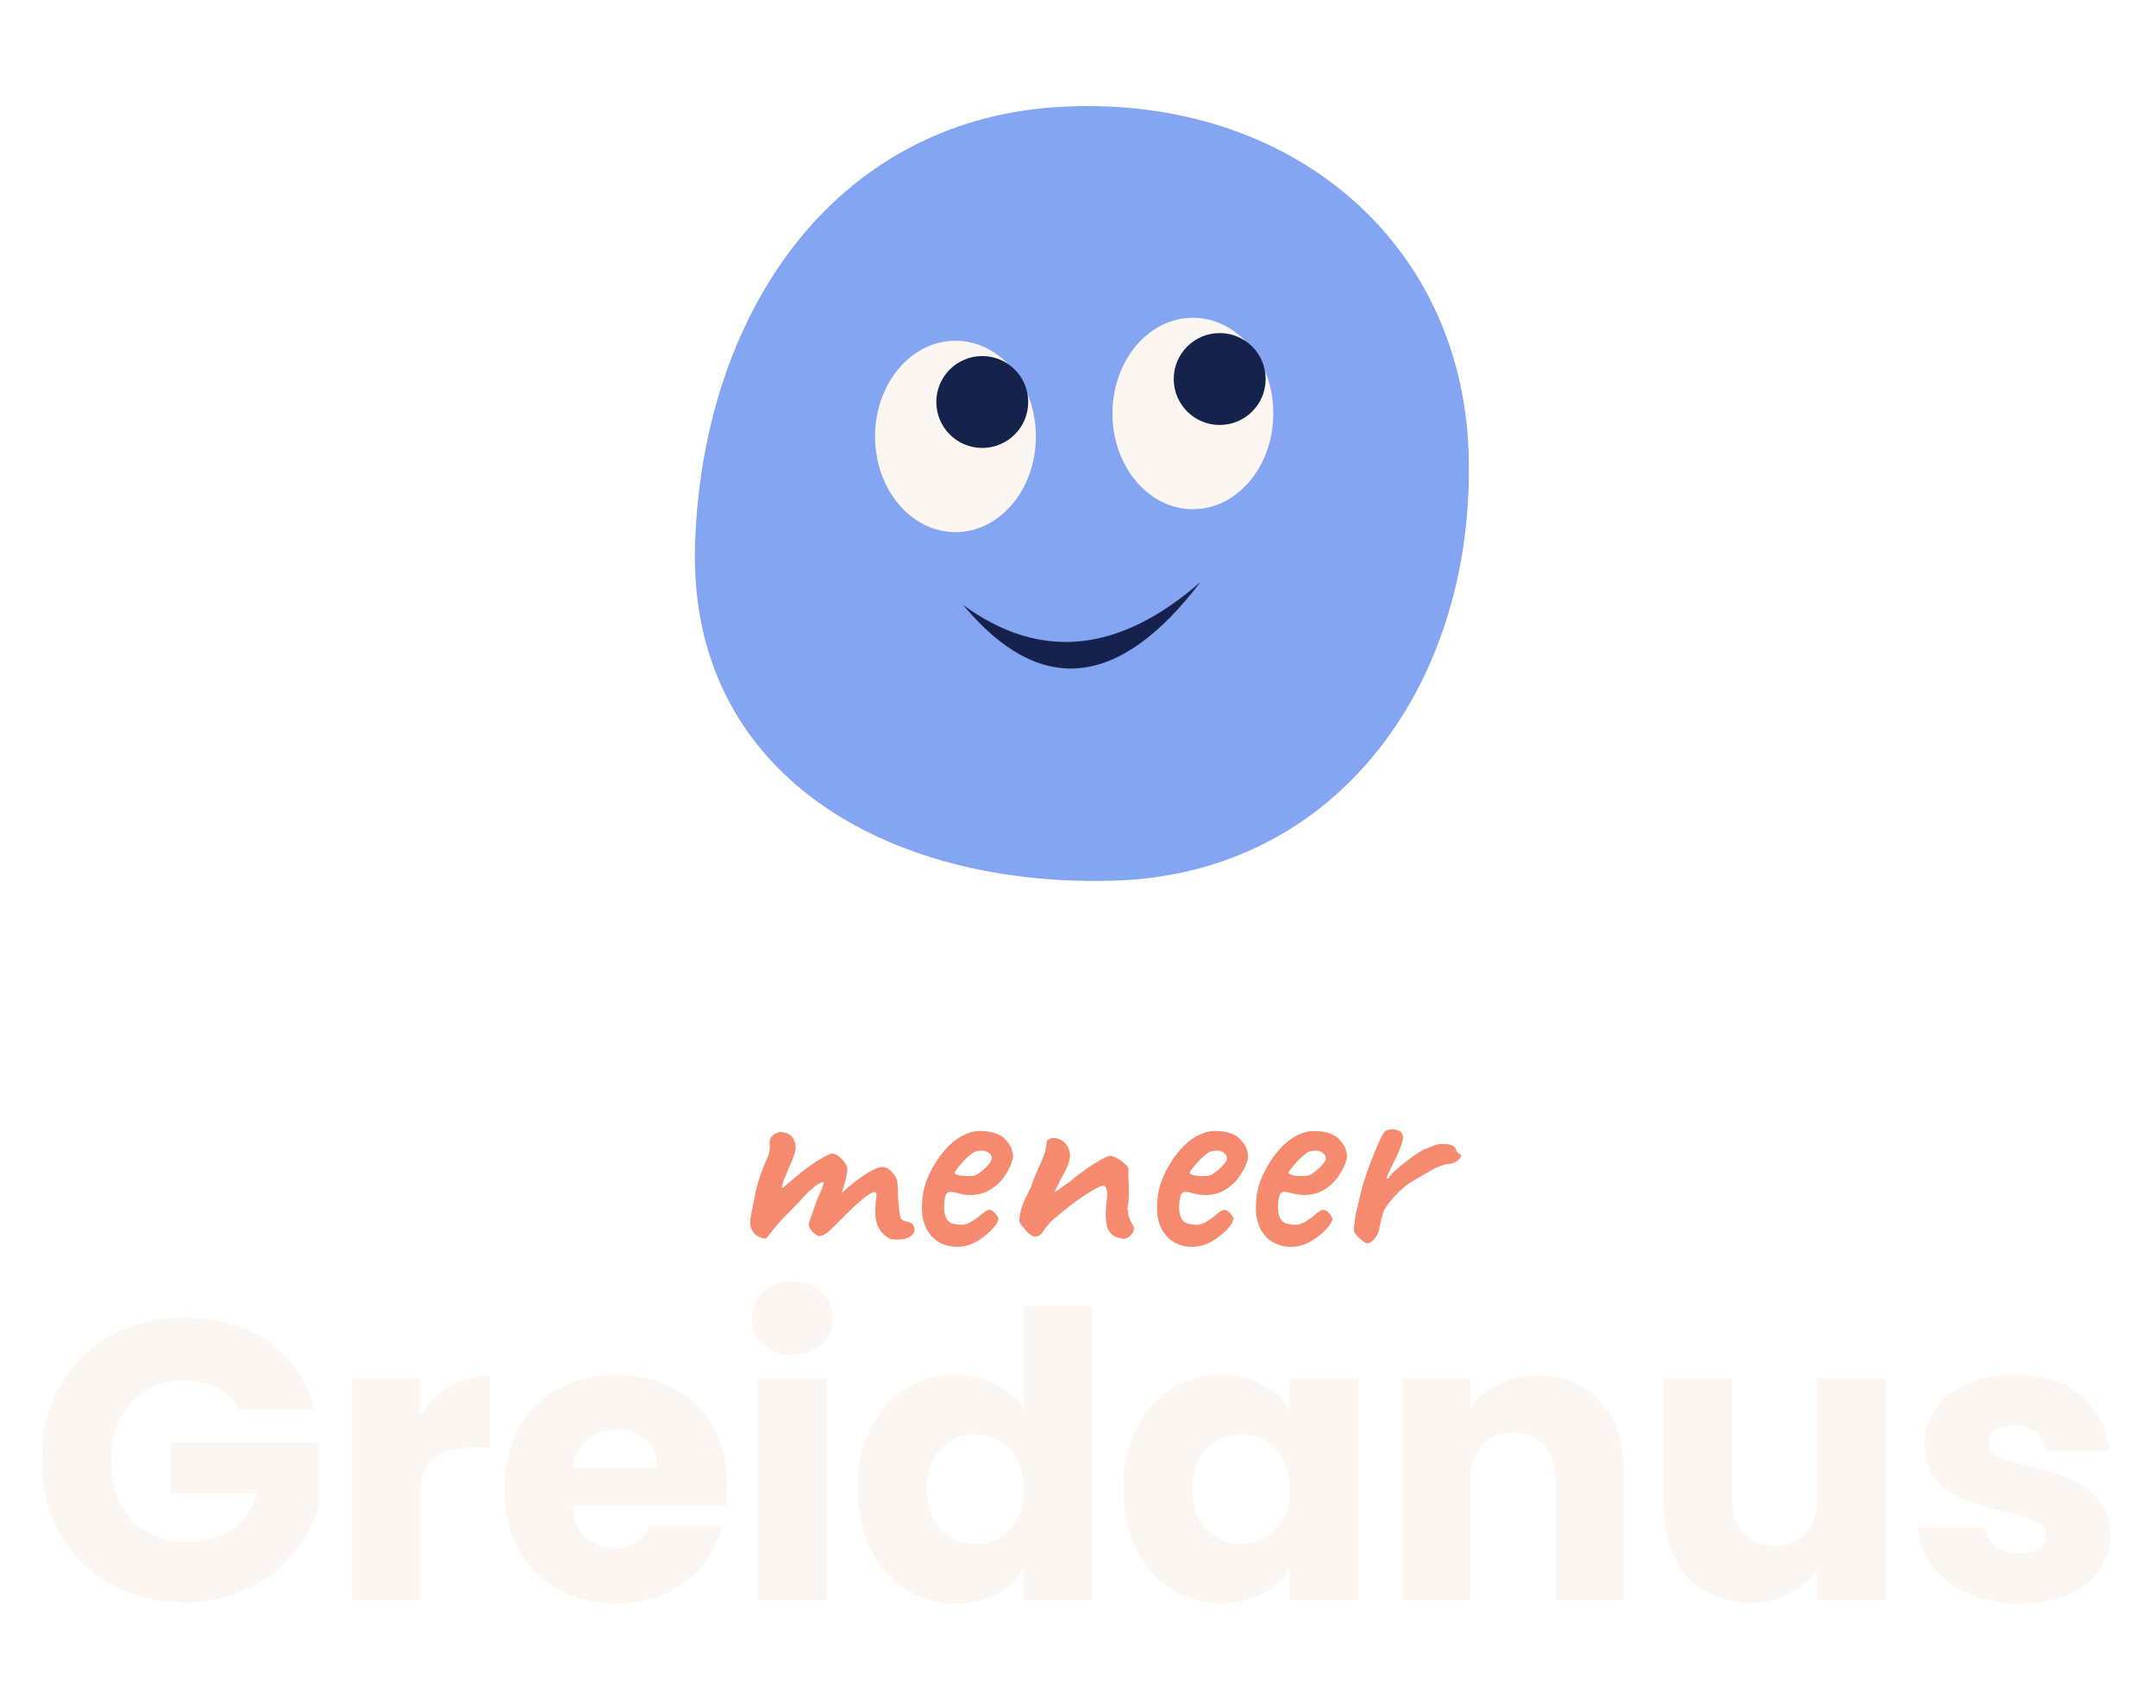
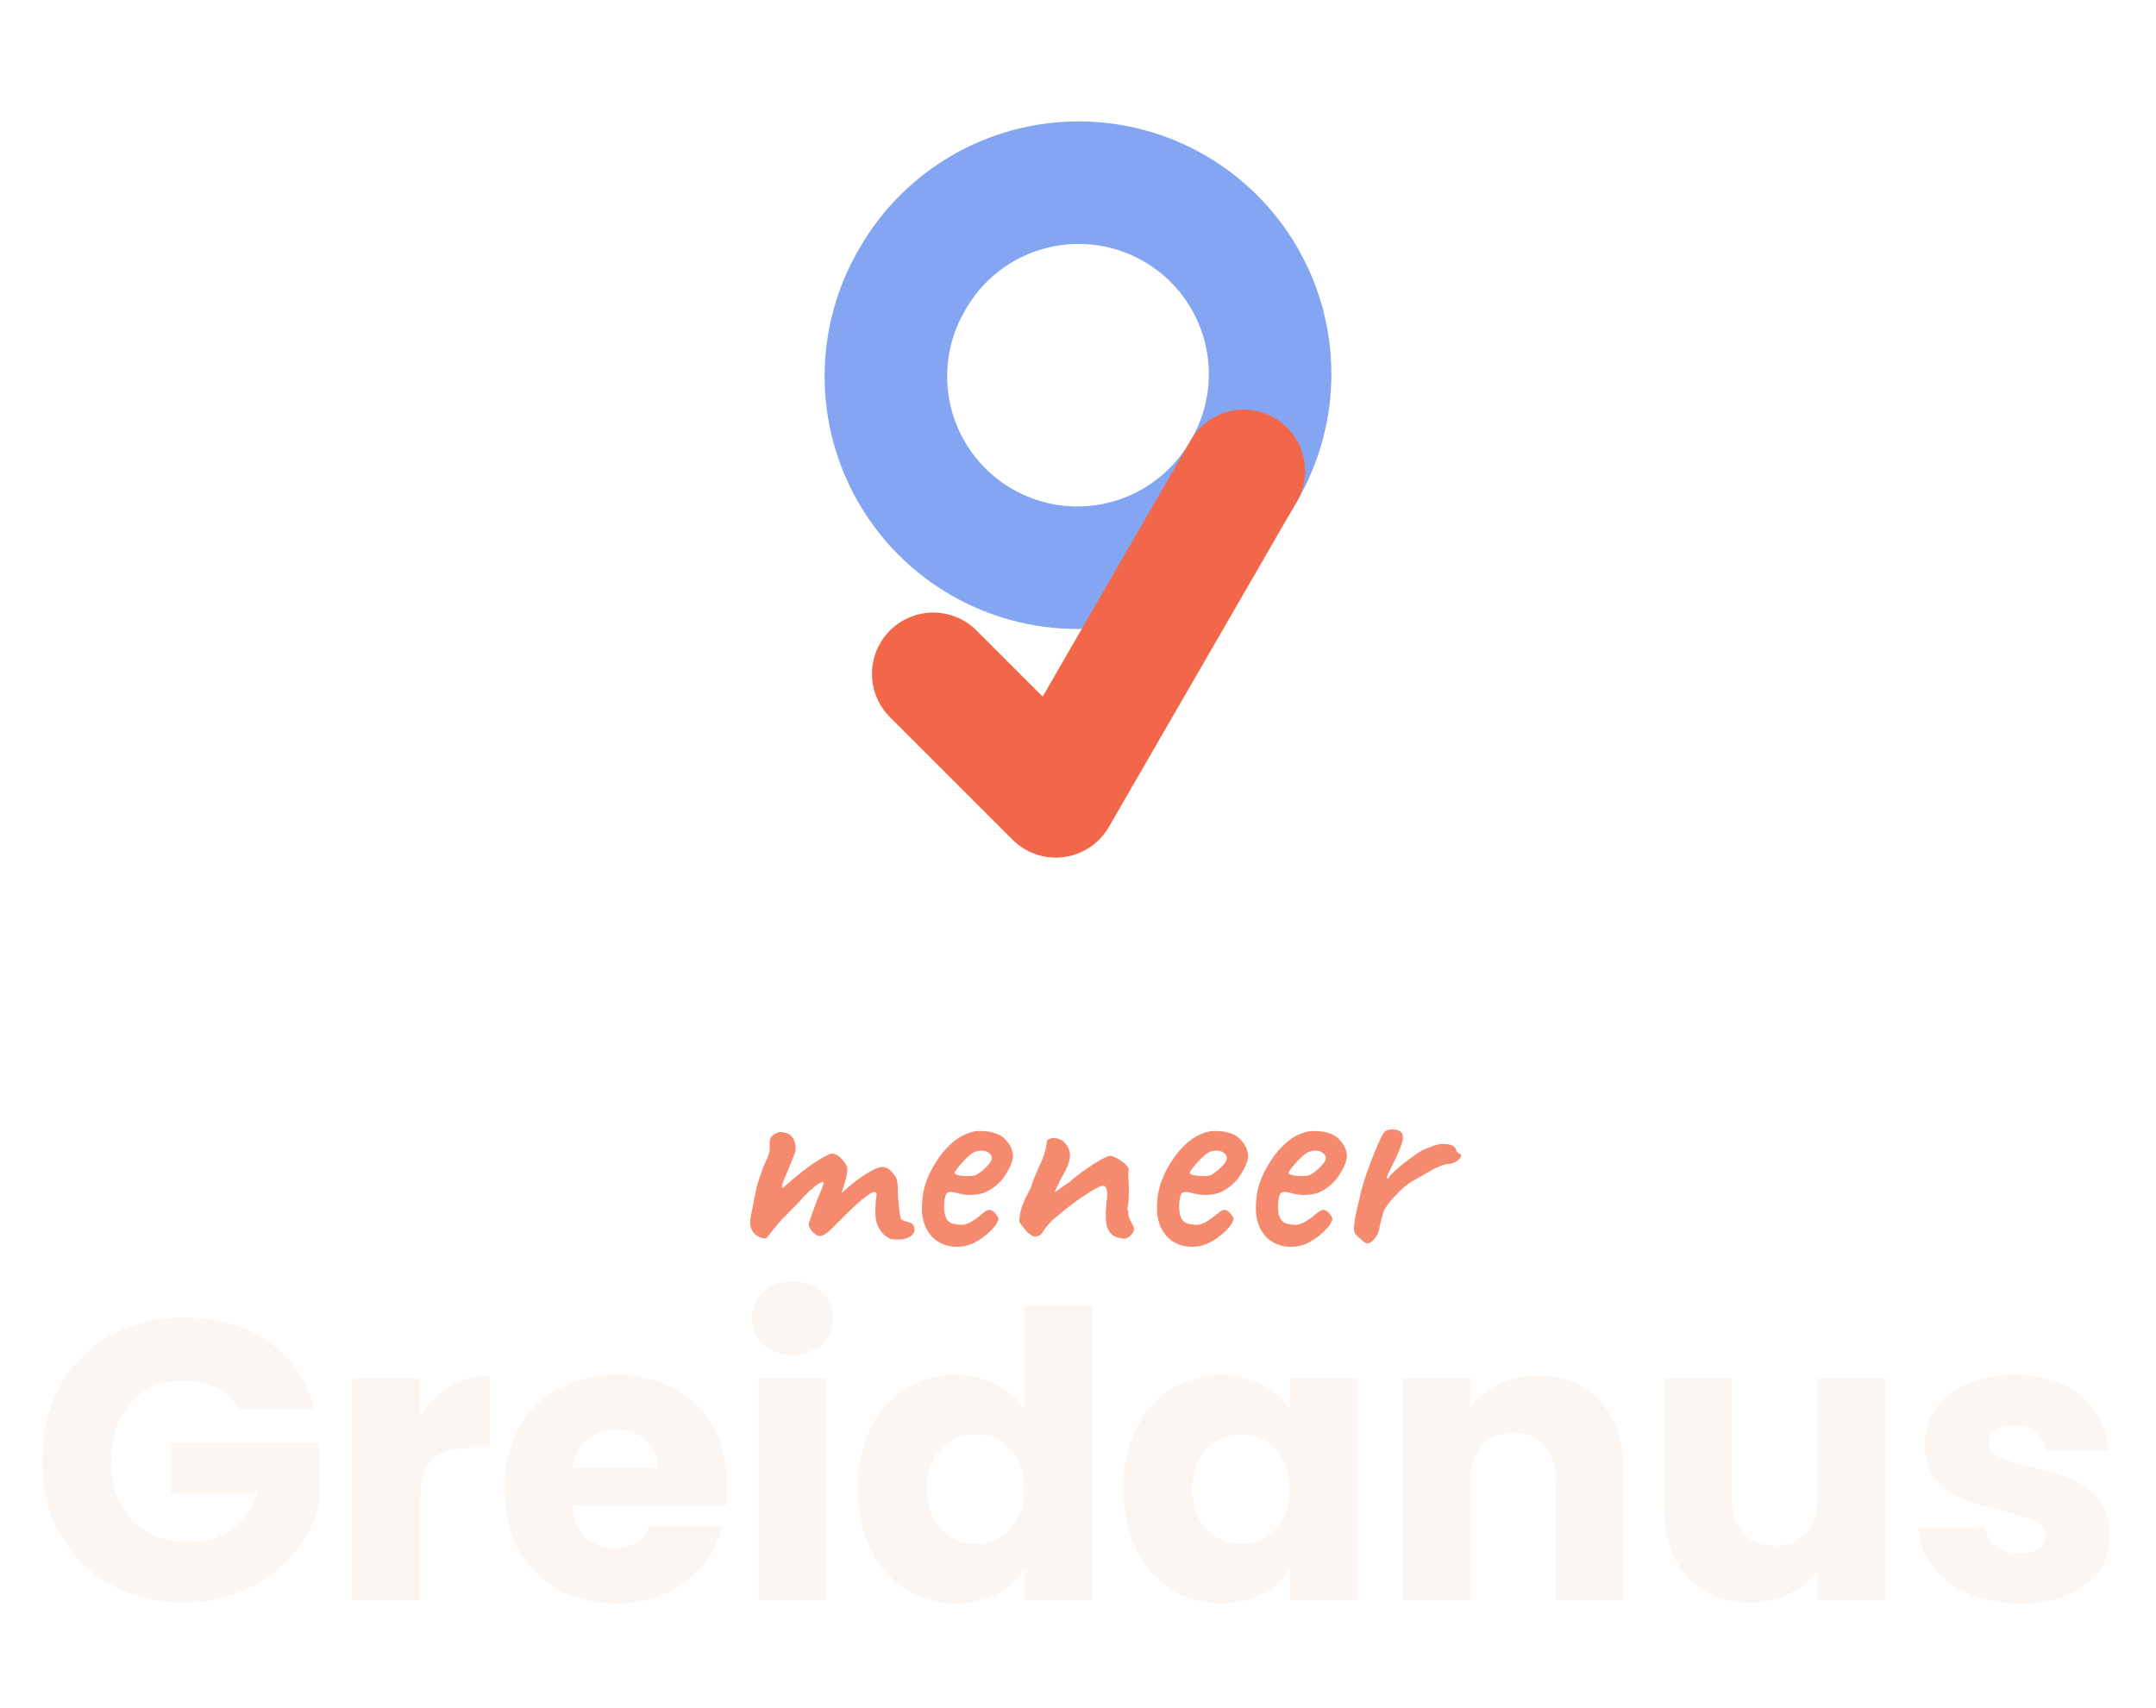
<svg xmlns="http://www.w3.org/2000/svg" viewBox="0 0 563 446" width="563" height="446" role="img" aria-labelledby="titel">
-   <g id="blobje" transform="translate(153.5 0)">
-     <path fill="#83A5F2" d="M122 28 C182 24 228 62 230 118 C232 178 196 228 138 230 C78 232 26 202 28 142 C30 82 64 32 122 28 Z" />
-     <ellipse cx="96" cy="114" rx="21" ry="25" fill="#FBF6F1" />
-     <ellipse cx="158" cy="108" rx="21" ry="25" fill="#FBF6F1" />
-     <circle cx="103" cy="105" r="12" fill="#14224C" />
-     <circle cx="165" cy="99" r="12" fill="#14224C" />
-     <path fill="#14224C" d="M98 158 Q128 194 160 152 Q128 180 98 158 Z" />
+   <g id="teken" transform="translate(153.5 0)">
+     <g transform="translate(8 0)" fill="none" stroke-width="32">
+       <path stroke="#83A5F2" d="M163.3 123A50 50 0 1 0 76.7 73A50 50 0 1 0 163.3 123Z" />
+       <path stroke="#F26749" stroke-linecap="round" stroke-linejoin="round" d="M163.3 123L114.2 208L82.2 176" />
+     </g>
  </g>
  <path id="meneer" fill="#F58A6E" d="M232.633 323.66Q232.165 323.504 231.112 322.724Q230.059 321.944 229.279 320.306Q228.499 318.668 228.577 315.938Q228.655 313.598 228.85 312.506Q229.045 311.414 228.421 311.336Q227.953 311.258 226.588 312.194Q225.223 313.13 223.234 314.963Q221.245 316.796 218.671 319.448Q217.813 320.306 216.799 321.281Q215.785 322.256 214.81 322.685Q213.835 323.114 212.977 322.412L212.119 321.71Q211.651 321.242 211.378 320.579Q211.105 319.916 211.261 319.37L213.289 313.598Q214.303 311.336 214.693 310.283Q215.083 309.23 215.083 308.957Q215.083 308.684 214.693 308.762Q214.225 308.84 213.211 309.542Q212.197 310.244 211.885 310.79Q211.573 310.79 211.027 311.414Q210.481 312.038 209.857 312.584Q209.389 313.208 208.063 314.573Q206.737 315.938 205.333 317.342Q204.319 318.278 203.11 319.721Q201.901 321.164 201.004 322.334Q200.107 323.504 199.873 323.504Q198.625 323.426 197.572 322.685Q196.519 321.944 196.129 320.696Q195.661 319.682 196.129 317.342Q196.597 315.002 197.533 310.322Q197.845 309.152 198.079 308.411Q198.313 307.67 198.586 306.89Q198.859 306.11 199.288 304.979Q199.717 303.848 200.575 301.976Q201.043 300.728 201.004 299.831Q200.965 298.934 200.965 298.466Q200.965 297.374 201.589 296.75Q202.213 296.126 203.032 295.853Q203.851 295.58 204.397 295.736Q206.191 295.97 206.932 297.062Q207.673 298.154 207.751 299.402Q207.829 300.494 207.478 301.391Q207.127 302.288 206.893 302.912L206.035 305.018Q205.411 306.5 204.943 307.592Q204.475 308.684 204.319 309.308Q204.163 309.932 204.163 310.166Q204.241 310.4 204.787 309.971Q205.333 309.542 206.191 308.762Q207.049 307.982 207.829 307.358Q209.311 306.11 211.066 304.823Q212.821 303.536 214.498 302.561Q216.175 301.586 217.189 301.274Q218.515 301.43 219.412 302.327Q220.309 303.224 220.933 304.16Q221.401 305.096 221.245 305.993Q221.089 306.89 220.933 307.67Q220.855 307.982 220.582 308.957Q220.309 309.932 220.036 310.79Q219.763 311.648 219.763 311.648Q219.763 311.648 220.348 311.102Q220.933 310.556 221.83 309.815Q222.727 309.074 223.429 308.528Q227.017 305.798 229.318 305.018Q231.619 304.238 233.179 306.5Q234.115 307.358 234.31 308.684Q234.505 310.01 234.505 312.506Q234.583 313.52 234.7 314.807Q234.817 316.094 234.973 317.108Q235.129 318.122 235.285 318.356Q235.519 318.668 236.143 318.902Q236.767 319.136 237.547 319.292Q238.639 319.682 238.795 320.93Q238.951 322.178 237.703 322.958Q236.533 323.66 235.207 323.738Q233.881 323.816 232.633 323.66ZM255.409 324.05Q253.303 325.376 250.846 325.61Q248.389 325.844 246.205 324.947Q244.021 324.05 242.695 322.178Q241.681 320.93 241.096 318.707Q240.511 316.484 240.901 312.74Q241.291 309.386 243.046 305.915Q244.801 302.444 247.336 299.753Q249.871 297.062 252.679 296.048Q253.849 295.58 254.863 295.463Q255.877 295.346 257.671 295.502Q259.465 295.736 260.713 296.321Q261.961 296.906 262.585 297.686Q263.755 298.934 264.145 300.065Q264.535 301.196 264.535 302.288Q264.145 304.55 262.273 307.28Q260.401 310.01 257.125 311.492Q255.643 312.038 253.771 312.116Q251.899 312.194 249.403 311.492Q247.687 311.024 247.141 311.804Q246.595 312.584 246.517 315.158Q246.517 317.03 247.102 318.2Q247.687 319.37 249.091 319.682Q250.807 319.994 251.626 319.877Q252.445 319.76 253.615 319.136Q254.473 318.59 254.98 318.239Q255.487 317.888 255.916 317.498Q256.345 317.108 256.891 316.718Q257.359 316.328 257.71 316.172Q258.061 316.016 258.451 316.016Q259.153 316.094 259.777 316.796Q260.401 317.498 260.635 318.044Q260.947 318.434 260.284 319.526Q259.621 320.618 258.334 321.827Q257.047 323.036 255.409 324.05ZM254.707 306.968Q255.409 306.656 256.423 305.837Q257.437 305.018 258.217 304.082Q258.997 303.146 258.997 302.522Q258.997 301.586 257.905 300.923Q256.813 300.26 254.941 300.728Q254.239 300.884 253.303 301.664Q252.367 302.444 251.47 303.419Q250.573 304.394 249.949 305.213Q249.325 306.032 249.247 306.422Q249.559 306.812 250.534 307.007Q251.509 307.202 252.718 307.202Q253.927 307.202 254.707 306.968ZM293.707 323.582Q291.991 323.426 290.899 322.841Q289.807 322.256 289.105 320.54Q288.793 319.292 288.754 317.927Q288.715 316.562 288.832 315.314Q288.949 314.066 289.027 313.286Q289.105 313.13 289.105 312.545Q289.105 311.96 289.105 311.336Q288.949 310.088 288.442 309.815Q287.935 309.542 286.843 310.088Q285.283 310.868 283.255 312.194Q281.227 313.52 279.043 315.236Q276.859 316.952 274.675 318.824Q272.959 320.696 272.296 321.788Q271.633 322.88 270.853 322.88Q270.229 323.192 269.605 322.802Q268.981 322.412 268.201 321.788Q267.655 321.164 266.992 320.306Q266.329 319.448 266.173 319.136Q266.173 318.2 266.368 317.108Q266.563 316.016 266.992 314.846Q267.421 313.676 267.889 312.662Q268.201 312.272 268.474 311.609Q268.747 310.946 269.215 310.166Q269.449 309.152 270.073 307.67Q270.697 306.188 271.243 304.94Q272.179 302.99 272.647 301.586Q273.115 300.182 273.349 298.388Q273.271 298.232 273.466 297.92Q273.661 297.608 273.973 297.53H274.051Q274.597 297.062 275.923 297.335Q277.249 297.608 277.951 298.388Q279.511 299.948 279.394 302.093Q279.277 304.238 277.015 307.904Q276.469 309.152 275.962 310.088Q275.455 311.024 275.455 311.414Q275.455 311.414 276.157 310.907Q276.859 310.4 277.795 309.737Q278.731 309.074 279.355 308.684Q279.745 308.294 281.071 307.241Q282.397 306.188 283.996 305.096Q285.595 304.004 286.453 303.536Q287.233 302.99 288.364 302.444Q289.495 301.898 289.807 301.898Q290.509 301.898 291.601 302.483Q292.693 303.068 293.629 303.887Q294.565 304.706 294.721 305.33Q294.721 305.642 294.682 306.071Q294.643 306.5 294.643 306.89Q294.721 308.06 294.76 309.776Q294.799 311.492 294.721 313.13Q294.643 314.768 294.331 315.782Q294.331 315.782 294.409 315.938Q294.487 316.094 294.643 316.25Q294.565 316.406 294.604 316.562Q294.643 316.718 294.643 316.718Q294.565 317.03 294.721 317.615Q294.877 318.2 295.228 318.902Q295.579 319.604 296.047 320.462Q296.281 321.476 295.54 322.373Q294.799 323.27 293.707 323.582ZM316.795 324.05Q314.689 325.376 312.232 325.61Q309.775 325.844 307.591 324.947Q305.407 324.05 304.081 322.178Q303.067 320.93 302.482 318.707Q301.897 316.484 302.287 312.74Q302.677 309.386 304.432 305.915Q306.187 302.444 308.722 299.753Q311.257 297.062 314.065 296.048Q315.235 295.58 316.249 295.463Q317.263 295.346 319.057 295.502Q320.851 295.736 322.099 296.321Q323.347 296.906 323.971 297.686Q325.141 298.934 325.531 300.065Q325.921 301.196 325.921 302.288Q325.531 304.55 323.659 307.28Q321.787 310.01 318.511 311.492Q317.029 312.038 315.157 312.116Q313.285 312.194 310.789 311.492Q309.073 311.024 308.527 311.804Q307.981 312.584 307.903 315.158Q307.903 317.03 308.488 318.2Q309.073 319.37 310.477 319.682Q312.193 319.994 313.012 319.877Q313.831 319.76 315.001 319.136Q315.859 318.59 316.366 318.239Q316.873 317.888 317.302 317.498Q317.731 317.108 318.277 316.718Q318.745 316.328 319.096 316.172Q319.447 316.016 319.837 316.016Q320.539 316.094 321.163 316.796Q321.787 317.498 322.021 318.044Q322.333 318.434 321.67 319.526Q321.007 320.618 319.72 321.827Q318.433 323.036 316.795 324.05ZM316.093 306.968Q316.795 306.656 317.809 305.837Q318.823 305.018 319.603 304.082Q320.383 303.146 320.383 302.522Q320.383 301.586 319.291 300.923Q318.199 300.26 316.327 300.728Q315.625 300.884 314.689 301.664Q313.753 302.444 312.856 303.419Q311.959 304.394 311.335 305.213Q310.711 306.032 310.633 306.422Q310.945 306.812 311.92 307.007Q312.895 307.202 314.104 307.202Q315.313 307.202 316.093 306.968ZM342.613 324.05Q340.507 325.376 338.05 325.61Q335.593 325.844 333.409 324.947Q331.225 324.05 329.899 322.178Q328.885 320.93 328.3 318.707Q327.715 316.484 328.105 312.74Q328.495 309.386 330.25 305.915Q332.005 302.444 334.54 299.753Q337.075 297.062 339.883 296.048Q341.053 295.58 342.067 295.463Q343.081 295.346 344.875 295.502Q346.669 295.736 347.917 296.321Q349.165 296.906 349.789 297.686Q350.959 298.934 351.349 300.065Q351.739 301.196 351.739 302.288Q351.349 304.55 349.477 307.28Q347.605 310.01 344.329 311.492Q342.847 312.038 340.975 312.116Q339.103 312.194 336.607 311.492Q334.891 311.024 334.345 311.804Q333.799 312.584 333.721 315.158Q333.721 317.03 334.306 318.2Q334.891 319.37 336.295 319.682Q338.011 319.994 338.83 319.877Q339.649 319.76 340.819 319.136Q341.677 318.59 342.184 318.239Q342.691 317.888 343.12 317.498Q343.549 317.108 344.095 316.718Q344.563 316.328 344.914 316.172Q345.265 316.016 345.655 316.016Q346.357 316.094 346.981 316.796Q347.605 317.498 347.839 318.044Q348.151 318.434 347.488 319.526Q346.825 320.618 345.538 321.827Q344.251 323.036 342.613 324.05ZM341.911 306.968Q342.613 306.656 343.627 305.837Q344.641 305.018 345.421 304.082Q346.201 303.146 346.201 302.522Q346.201 301.586 345.109 300.923Q344.017 300.26 342.145 300.728Q341.443 300.884 340.507 301.664Q339.571 302.444 338.674 303.419Q337.777 304.394 337.153 305.213Q336.529 306.032 336.451 306.422Q336.763 306.812 337.738 307.007Q338.713 307.202 339.922 307.202Q341.131 307.202 341.911 306.968ZM355.327 323.66Q354.625 323.114 354.001 322.373Q353.377 321.632 353.611 320.072Q353.845 317.888 354.235 316.211Q354.625 314.534 355.171 312.35Q355.327 311.414 355.99 309.152Q356.653 306.89 357.667 304.238Q358.681 301.586 359.695 299.207Q360.709 296.828 361.489 295.658Q362.269 294.956 363.712 294.995Q365.155 295.034 365.779 295.658Q366.637 296.36 366.208 298.115Q365.779 299.87 363.985 303.536Q363.361 304.862 362.815 305.915Q362.269 306.968 362.152 307.475Q362.035 307.982 362.503 307.826Q362.971 306.968 364.219 305.837Q365.467 304.706 366.871 303.614Q368.275 302.522 369.523 301.664Q370.771 300.806 371.239 300.572Q371.863 300.182 372.682 299.909Q373.501 299.636 373.813 299.48Q375.607 298.622 377.674 298.817Q379.741 299.012 380.209 300.182Q380.287 300.806 380.716 301.118Q381.145 301.43 381.145 301.43Q381.457 301.43 381.496 301.664Q381.535 301.898 381.535 301.898Q381.535 302.444 380.56 303.185Q379.585 303.926 378.337 304.004Q377.323 304.082 376.543 304.394Q375.763 304.706 374.671 305.174Q371.707 306.89 369.211 308.294Q366.715 309.698 364.219 312.428Q363.673 313.052 363.088 313.715Q362.503 314.378 361.879 315.392Q361.489 315.782 361.099 317.108Q360.709 318.434 360.436 319.643Q360.163 320.852 360.163 321.086Q360.163 321.086 359.929 321.827Q359.695 322.568 359.149 323.27Q358.213 324.518 357.394 324.713Q356.575 324.908 355.327 323.66Z" />
  <path id="greidanus" fill="#FBF6F1" d="M62.424 368.08Q60.448 364.44 56.756 362.516Q53.064 360.592 48.072 360.592Q39.44 360.592 34.24 366.26Q29.04 371.928 29.04 381.392Q29.04 391.48 34.5 397.148Q39.96 402.816 49.528 402.816Q56.08 402.816 60.604 399.488Q65.128 396.16 67.208 389.92H44.64V376.816H83.328V393.352Q81.352 400.008 76.62 405.728Q71.888 411.448 64.608 414.984Q57.328 418.52 48.176 418.52Q37.36 418.52 28.884 413.788Q20.408 409.056 15.676 400.632Q10.944 392.208 10.944 381.392Q10.944 370.576 15.676 362.1Q20.408 353.624 28.832 348.892Q37.256 344.16 48.072 344.16Q61.176 344.16 70.172 350.504Q79.168 356.848 82.08 368.08ZM127.944 359.344V378.168H123.056Q116.4 378.168 113.072 381.028Q109.744 383.888 109.744 391.064V418.0H91.96V359.968H109.744V369.64Q112.864 364.856 117.544 362.1Q122.224 359.344 127.944 359.344ZM189.616 393.248H149.368Q149.784 398.656 152.852 401.516Q155.92 404.376 160.392 404.376Q167.048 404.376 169.648 398.76H188.576Q187.12 404.48 183.324 409.056Q179.528 413.632 173.808 416.232Q168.088 418.832 161.016 418.832Q152.488 418.832 145.832 415.192Q139.176 411.552 135.432 404.792Q131.688 398.032 131.688 388.984Q131.688 379.936 135.38 373.176Q139.072 366.416 145.728 362.776Q152.384 359.136 161.016 359.136Q169.44 359.136 175.992 362.672Q182.544 366.208 186.236 372.76Q189.928 379.312 189.928 388.048Q189.928 390.544 189.616 393.248ZM171.728 383.368Q171.728 378.792 168.608 376.088Q165.488 373.384 160.808 373.384Q156.336 373.384 153.268 375.984Q150.2 378.584 149.472 383.368ZM196.376 344.368Q196.376 340.208 199.34 337.452Q202.304 334.696 206.984 334.696Q211.56 334.696 214.524 337.452Q217.488 340.208 217.488 344.368Q217.488 348.424 214.524 351.18Q211.56 353.936 206.984 353.936Q202.304 353.936 199.34 351.18Q196.376 348.424 196.376 344.368ZM215.824 359.968V418.0H198.04V359.968ZM249.52 359.136Q255.24 359.136 259.972 361.528Q264.704 363.92 267.408 367.976V341.04H285.192V418.0H267.408V409.68Q264.912 413.84 260.284 416.336Q255.656 418.832 249.52 418.832Q242.344 418.832 236.52 415.14Q230.696 411.448 227.316 404.636Q223.936 397.824 223.936 388.88Q223.936 379.936 227.316 373.176Q230.696 366.416 236.52 362.776Q242.344 359.136 249.52 359.136ZM254.72 374.632Q249.416 374.632 245.724 378.428Q242.032 382.224 242.032 388.88Q242.032 395.536 245.724 399.436Q249.416 403.336 254.72 403.336Q260.024 403.336 263.716 399.488Q267.408 395.64 267.408 388.984Q267.408 382.328 263.716 378.48Q260.024 374.632 254.72 374.632ZM318.888 359.136Q325.024 359.136 329.652 361.632Q334.28 364.128 336.776 368.184V359.968H354.56V418.0H336.776V409.784Q334.176 413.84 329.548 416.336Q324.92 418.832 318.784 418.832Q311.712 418.832 305.888 415.14Q300.064 411.448 296.684 404.636Q293.304 397.824 293.304 388.88Q293.304 379.936 296.684 373.176Q300.064 366.416 305.888 362.776Q311.712 359.136 318.888 359.136ZM324.088 374.632Q318.784 374.632 315.092 378.428Q311.4 382.224 311.4 388.88Q311.4 395.536 315.092 399.436Q318.784 403.336 324.088 403.336Q329.392 403.336 333.084 399.488Q336.776 395.64 336.776 388.984Q336.776 382.328 333.084 378.48Q329.392 374.632 324.088 374.632ZM423.928 384.096V418.0H406.248V386.488Q406.248 380.664 403.232 377.44Q400.216 374.216 395.12 374.216Q390.024 374.216 387.008 377.44Q383.992 380.664 383.992 386.488V418.0H366.208V359.968H383.992V367.664Q386.696 363.816 391.272 361.58Q395.848 359.344 401.568 359.344Q411.76 359.344 417.844 365.948Q423.928 372.552 423.928 384.096ZM492.36 359.968V418.0H474.576V410.096Q471.872 413.944 467.244 416.284Q462.616 418.624 457.0 418.624Q450.344 418.624 445.248 415.66Q440.152 412.696 437.344 407.08Q434.536 401.464 434.536 393.872V359.968H452.216V391.48Q452.216 397.304 455.232 400.528Q458.248 403.752 463.344 403.752Q468.544 403.752 471.56 400.528Q474.576 397.304 474.576 391.48V359.968ZM500.784 398.968H518.36Q518.672 401.984 521.168 403.856Q523.664 405.728 527.304 405.728Q530.632 405.728 532.452 404.428Q534.272 403.128 534.272 401.048Q534.272 398.552 531.672 397.356Q529.072 396.16 523.248 394.704Q517.008 393.248 512.848 391.636Q508.688 390.024 505.672 386.54Q502.656 383.056 502.656 377.128Q502.656 372.136 505.412 368.028Q508.168 363.92 513.524 361.528Q518.88 359.136 526.264 359.136Q537.184 359.136 543.476 364.544Q549.768 369.952 550.704 378.896H534.272Q533.856 375.88 531.62 374.112Q529.384 372.344 525.744 372.344Q522.624 372.344 520.96 373.54Q519.296 374.736 519.296 376.816Q519.296 379.312 521.948 380.56Q524.6 381.808 530.216 383.056Q536.664 384.72 540.72 386.332Q544.776 387.944 547.844 391.532Q550.912 395.12 551.016 401.152Q551.016 406.248 548.156 410.252Q545.296 414.256 539.94 416.544Q534.584 418.832 527.512 418.832Q519.92 418.832 513.992 416.232Q508.064 413.632 504.632 409.108Q501.2 404.584 500.784 398.968Z" />
</svg>
